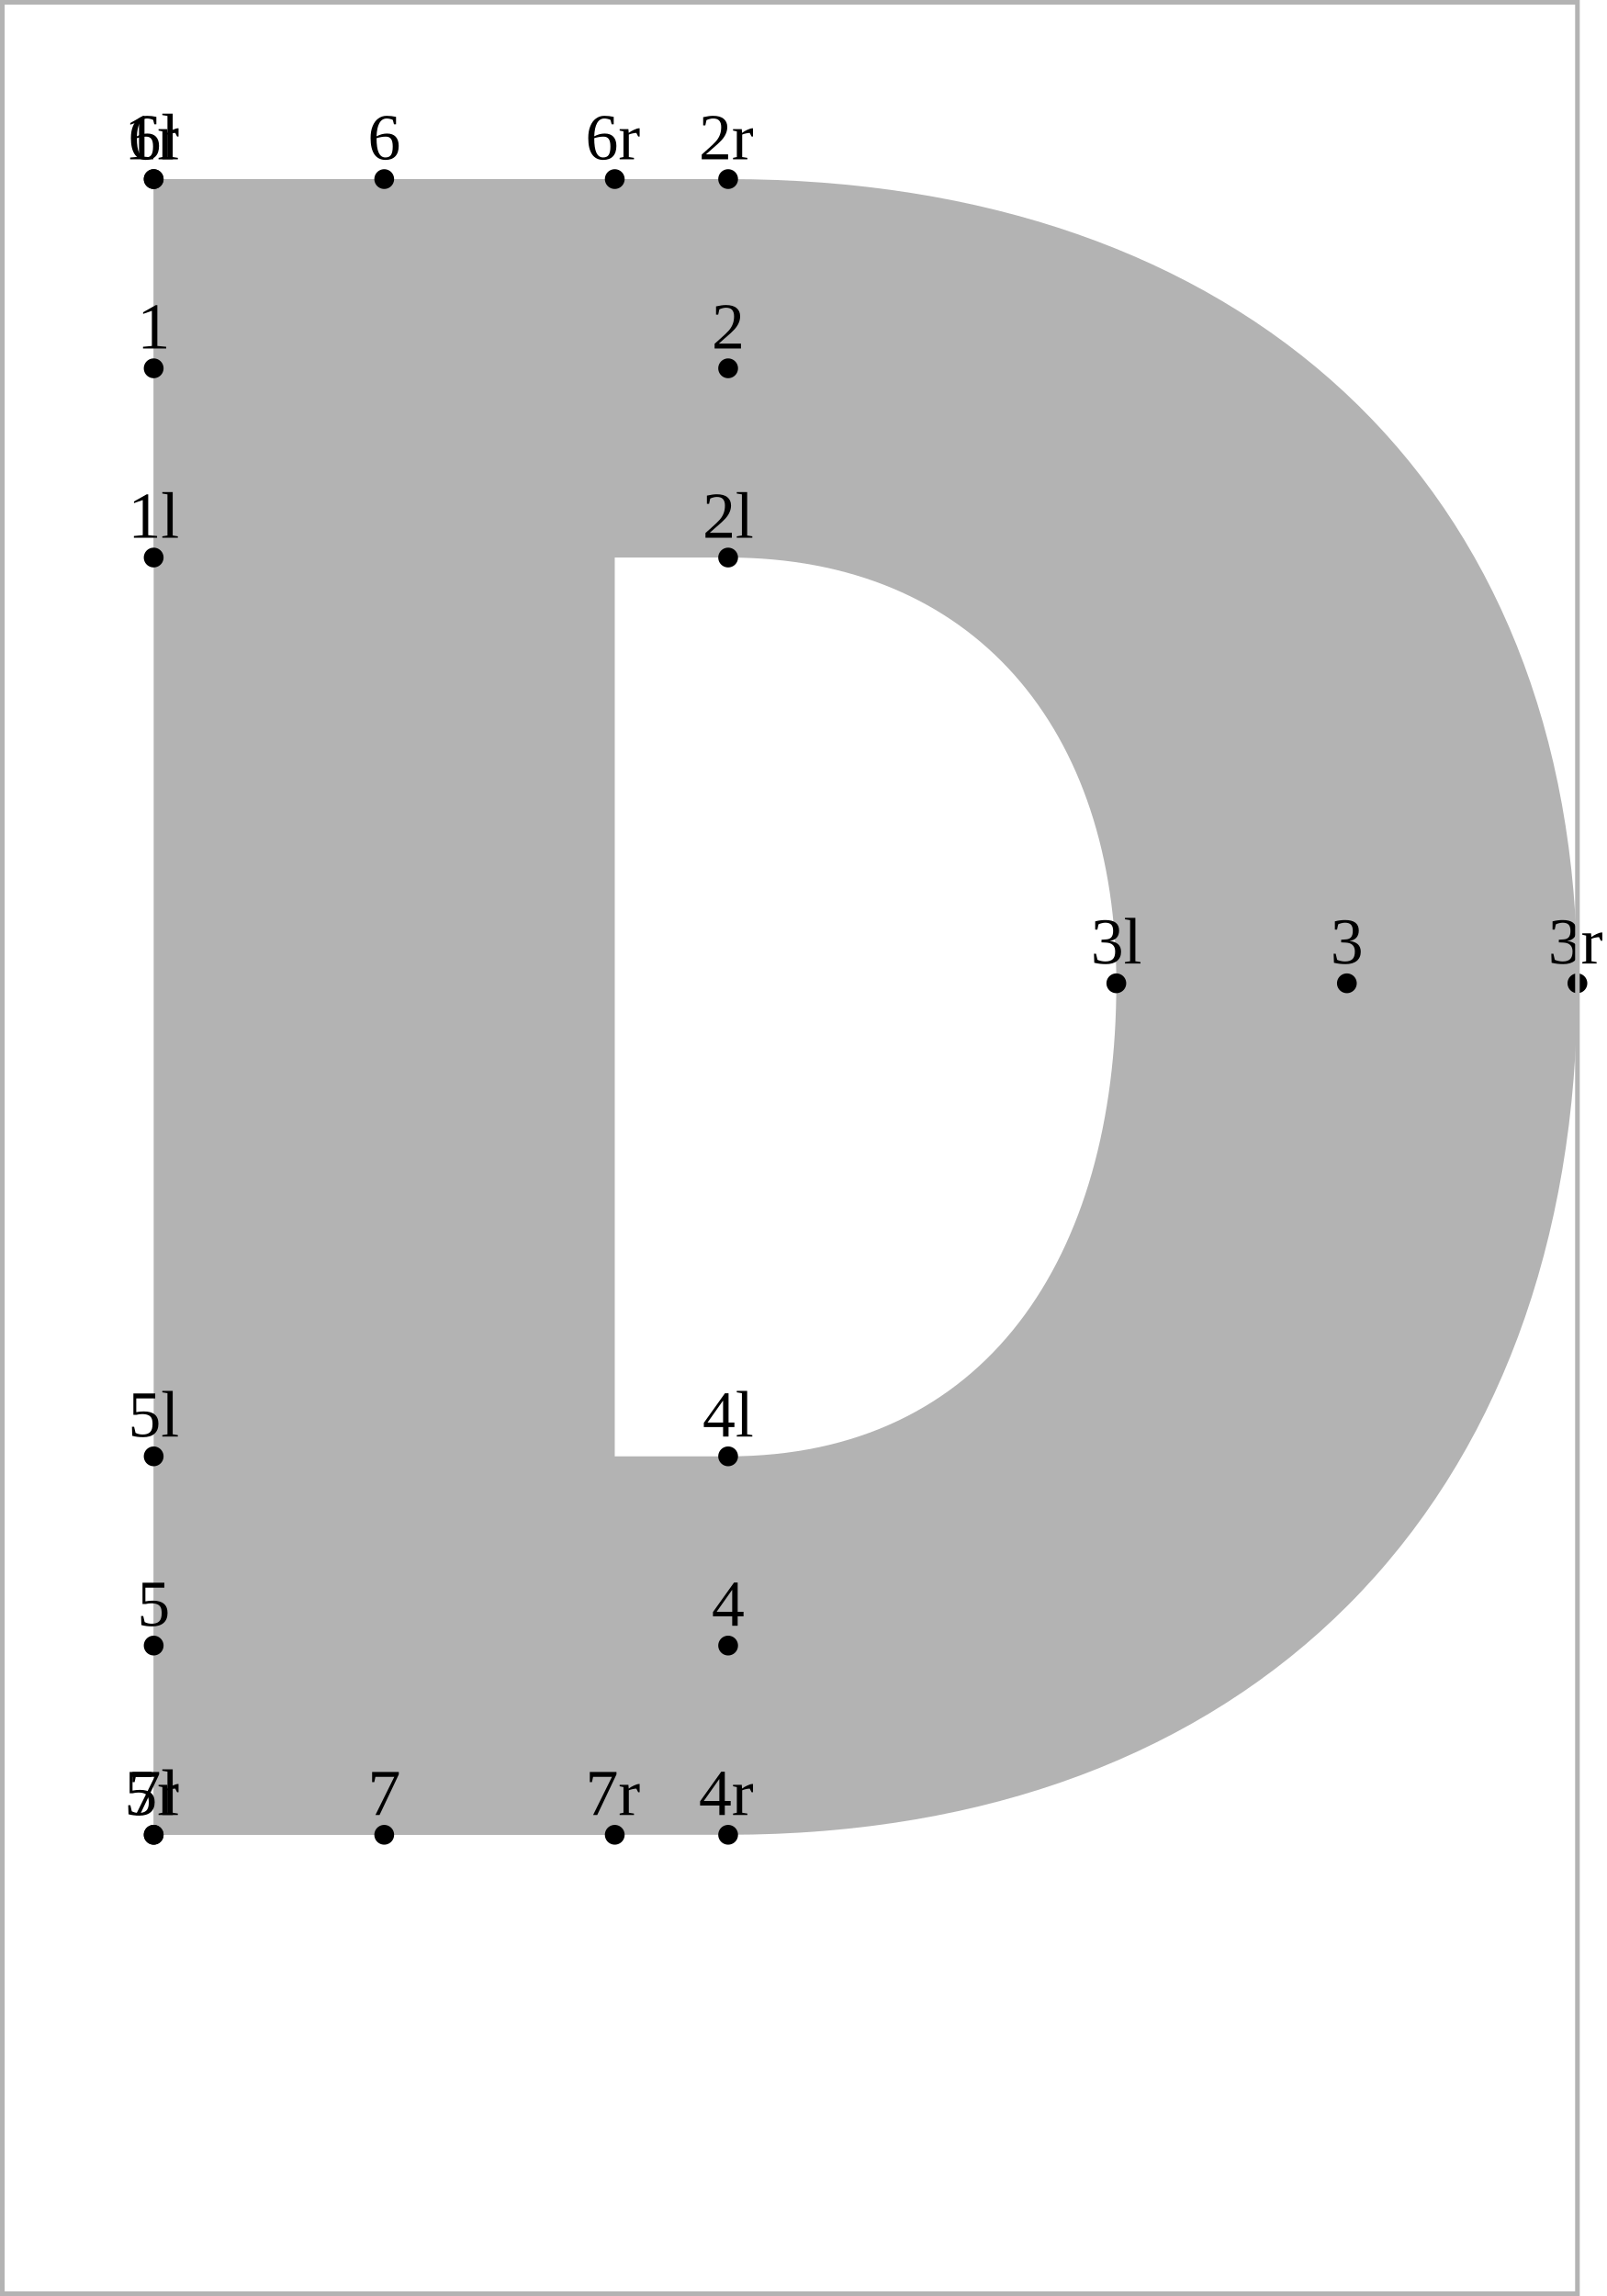
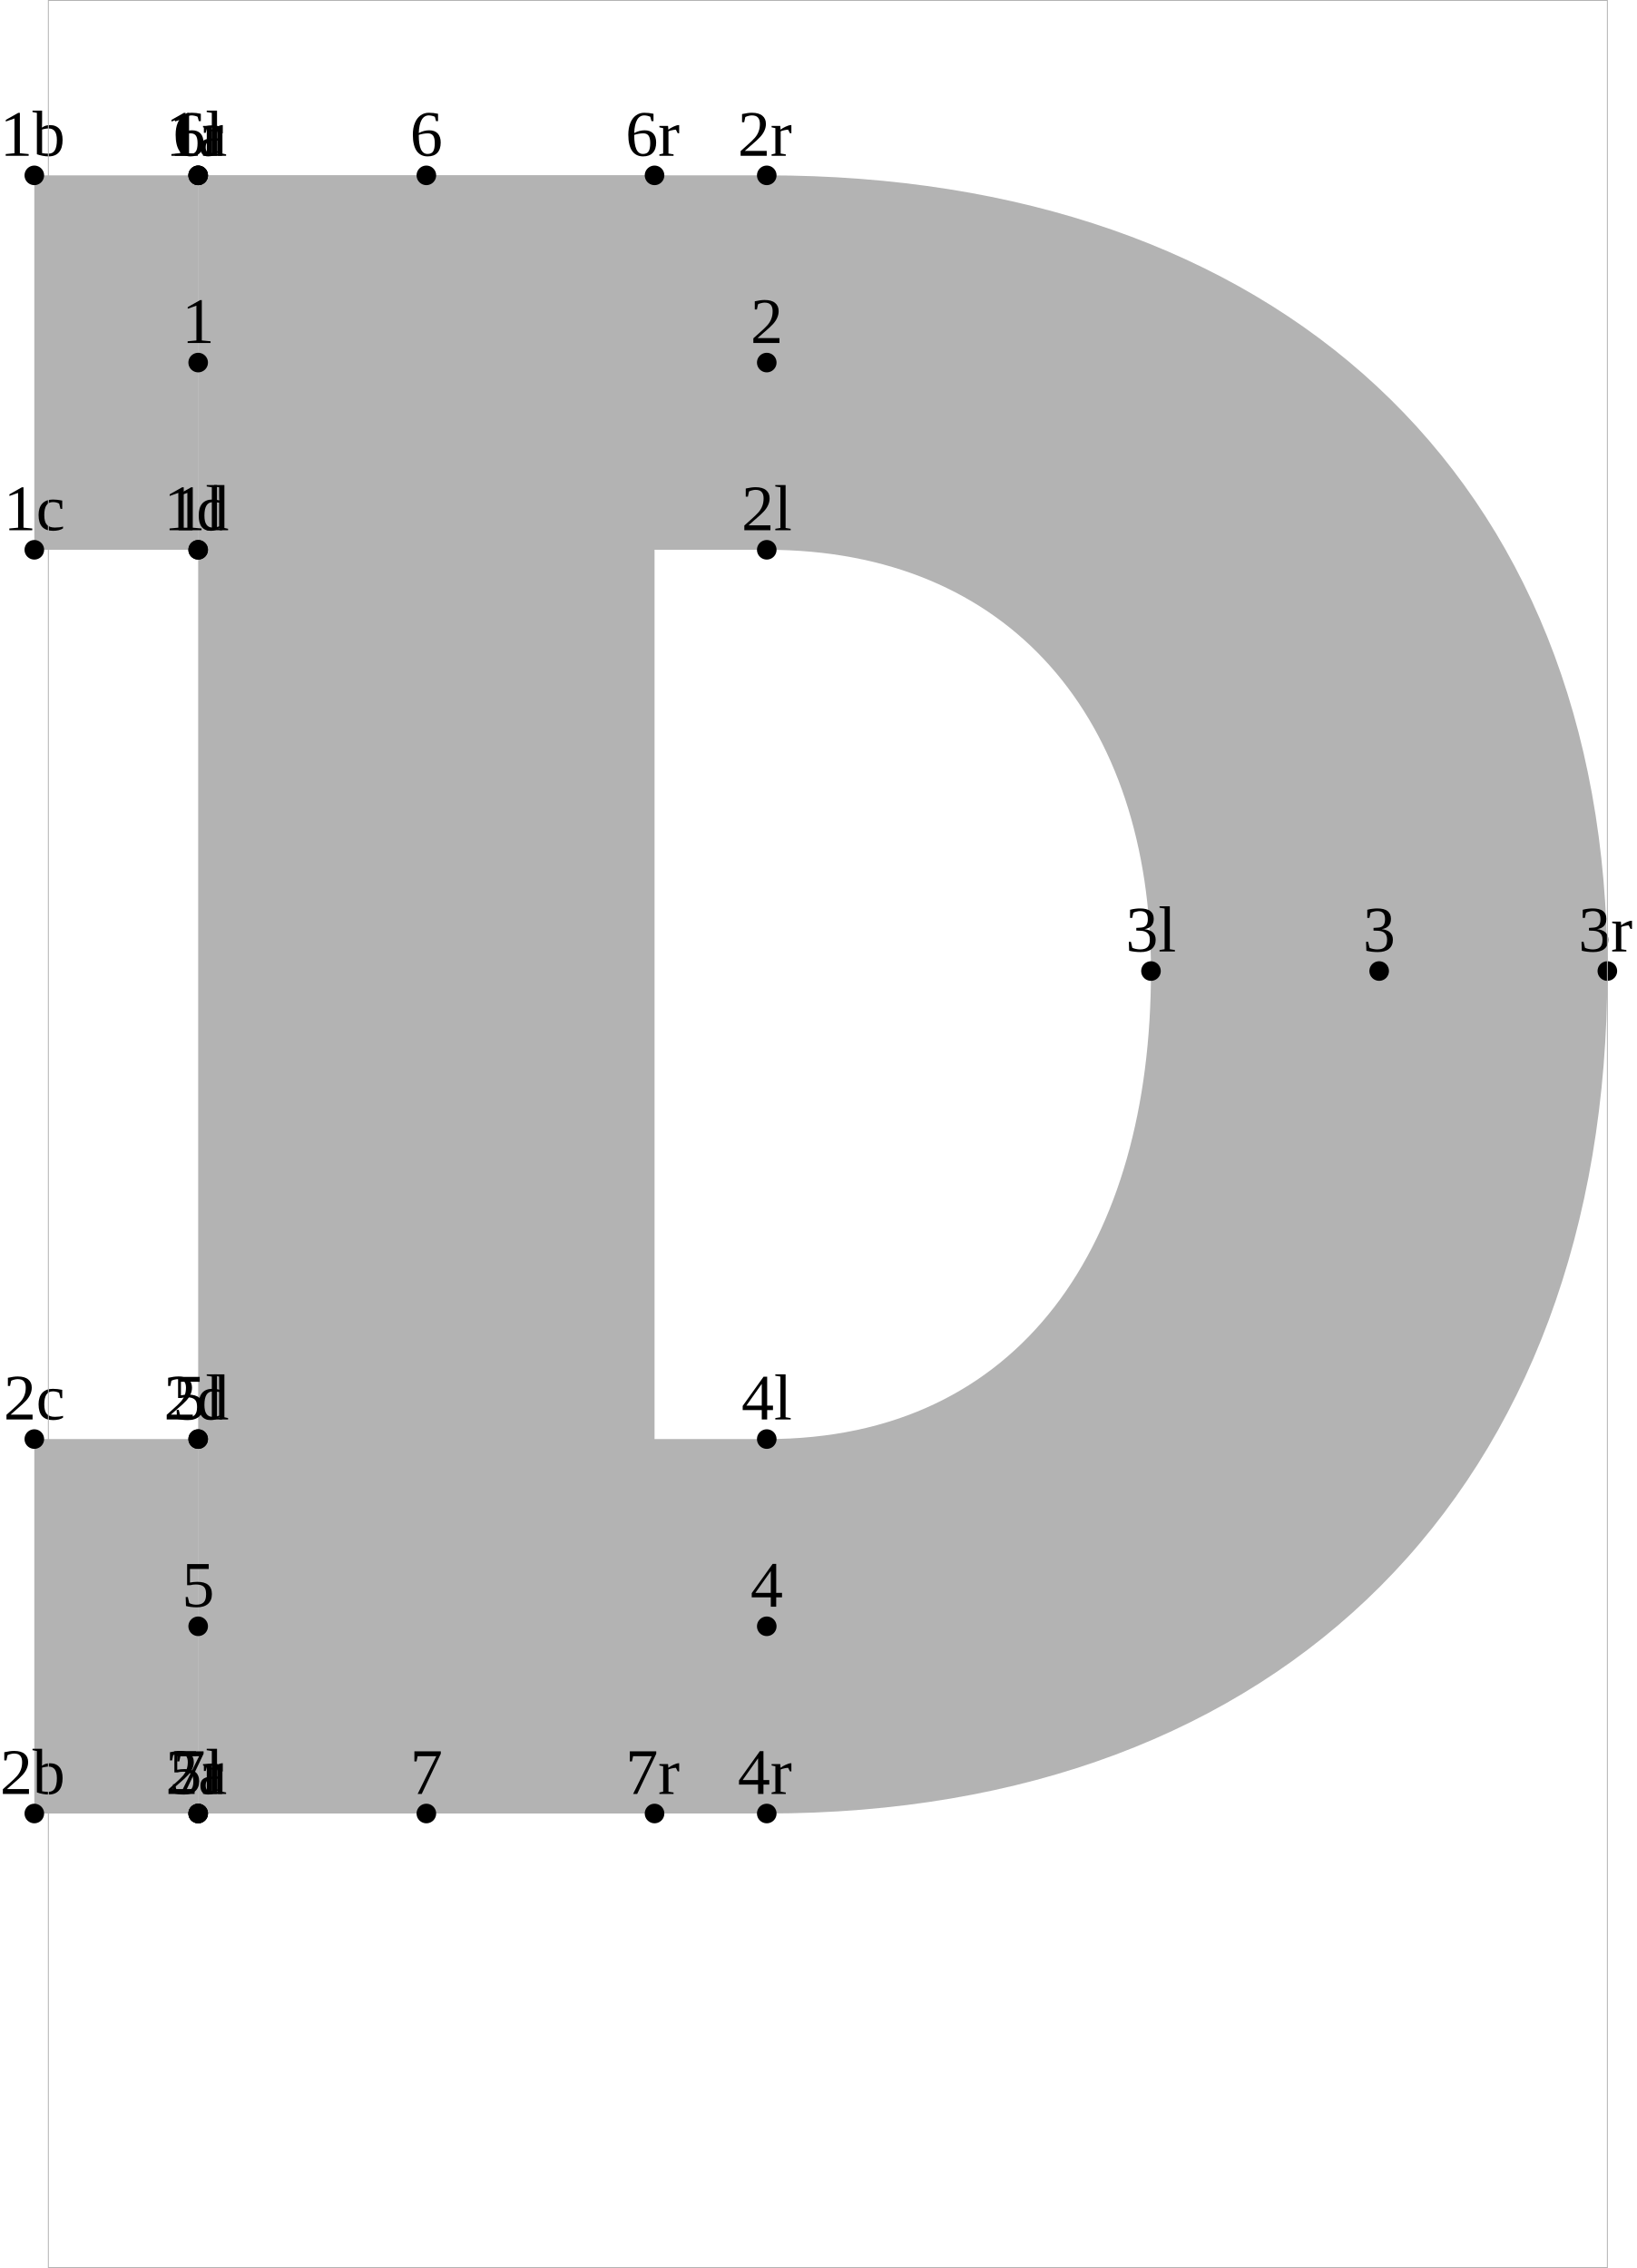
- <svg xmlns="http://www.w3.org/2000/svg" version="1.1" width="249.507" height="356.505" viewBox="0 0 249.507 356.505">
-   <path d="M23.865 86.57L113.073 86.57C151.301 86.57,173.356 113.235,173.356 152.678C173.356 195.322,153.03 226.129,113.073 226.129L23.865 226.129L23.865 284.891L113.073 284.891C194.071 284.891,244.958 233.745,244.958 152.678C244.958 74.592,192.626 27.807,113.073 27.807L23.865 27.807Z" style="fill: rgb(70%,70%,70%);stroke: none;" />
-   <path d="M23.865 27.807L23.865 284.891L95.467 284.891L95.467 27.807Z" style="fill: rgb(70%,70%,70%);stroke: none;" />
-   <g transform="matrix(1.024002,-0,-0,1.024002,19.89748 83.49776)" style="fill: rgb(0%,0%,0%);">
+ <svg xmlns="http://www.w3.org/2000/svg" version="1.1" width="1283.671" height="1779.645" viewBox="0 0 1283.671 1779.645">
+   <path d="M155.463 431.408L601.503 431.408C792.645 431.408,902.917 564.735,902.917 761.948C902.917 975.172,801.291 1129.205,601.503 1129.205L155.463 1129.205L155.463 1423.016L601.503 1423.016C1006.495 1423.016,1260.93 1167.284,1260.93 761.948C1260.93 371.522,999.268 137.597,601.503 137.597L155.463 137.597Z" style="fill: rgb(70%,70%,70%);stroke: none;" />
+   <path d="M155.463 137.597L155.463 1423.016L513.476 1423.016L513.476 137.597Z" style="fill: rgb(70%,70%,70%);stroke: none;" />
+   <path d="M155.463 137.597L26.921 137.597L26.921 431.408L155.463 431.408Z" style="fill: rgb(70%,70%,70%);stroke: none;" />
+   <g transform="matrix(5.12001,-0,-0,5.12001,129.9583 122.2372)" style="fill: rgb(0%,0%,0%);">
+     <text font-size="9.963">1a</text>
+   </g>
+   <path d="M155.463 137.597l0 0" style="stroke:rgb(0%,0%,0%); stroke-width: 15.36;stroke-linecap: round;stroke-linejoin: round;stroke-miterlimit: 10;fill: none;" />
+   <g transform="matrix(5.12001,-0,-0,5.12001,0 122.2372)" style="fill: rgb(0%,0%,0%);">
+     <text font-size="9.963">1b</text>
+   </g>
+   <path d="M26.921 137.597l0 0" style="stroke:rgb(0%,0%,0%); stroke-width: 15.36;stroke-linecap: round;stroke-linejoin: round;stroke-miterlimit: 10;fill: none;" />
+   <g transform="matrix(5.12001,-0,-0,5.12001,2.833801 416.0485)" style="fill: rgb(0%,0%,0%);">
+     <text font-size="9.963">1c</text>
+   </g>
+   <path d="M26.921 431.408l0 0" style="stroke:rgb(0%,0%,0%); stroke-width: 15.36;stroke-linecap: round;stroke-linejoin: round;stroke-miterlimit: 10;fill: none;" />
+   <g transform="matrix(5.12001,-0,-0,5.12001,128.5413 416.0485)" style="fill: rgb(0%,0%,0%);">
+     <text font-size="9.963">1d</text>
+   </g>
+   <path d="M155.463 431.408l0 0" style="stroke:rgb(0%,0%,0%); stroke-width: 15.36;stroke-linecap: round;stroke-linejoin: round;stroke-miterlimit: 10;fill: none;" />
+   <path d="M155.463 1423.016L26.921 1423.016L26.921 1129.205L155.463 1129.205Z" style="fill: rgb(70%,70%,70%);stroke: none;" />
+   <g transform="matrix(5.12001,-0,-0,5.12001,129.9583 1407.656)" style="fill: rgb(0%,0%,0%);">
+     <text font-size="9.963">2a</text>
+   </g>
+   <path d="M155.463 1423.016l0 0" style="stroke:rgb(0%,0%,0%); stroke-width: 15.36;stroke-linecap: round;stroke-linejoin: round;stroke-miterlimit: 10;fill: none;" />
+   <g transform="matrix(5.12001,-0,-0,5.12001,0 1407.656)" style="fill: rgb(0%,0%,0%);">
+     <text font-size="9.963">2b</text>
+   </g>
+   <path d="M26.921 1423.016l0 0" style="stroke:rgb(0%,0%,0%); stroke-width: 15.36;stroke-linecap: round;stroke-linejoin: round;stroke-miterlimit: 10;fill: none;" />
+   <g transform="matrix(5.12001,-0,-0,5.12001,2.833801 1113.845)" style="fill: rgb(0%,0%,0%);">
+     <text font-size="9.963">2c</text>
+   </g>
+   <path d="M26.921 1129.205l0 0" style="stroke:rgb(0%,0%,0%); stroke-width: 15.36;stroke-linecap: round;stroke-linejoin: round;stroke-miterlimit: 10;fill: none;" />
+   <g transform="matrix(5.12001,-0,-0,5.12001,128.5413 1113.845)" style="fill: rgb(0%,0%,0%);">
+     <text font-size="9.963">2d</text>
+   </g>
+   <path d="M155.463 1129.205l0 0" style="stroke:rgb(0%,0%,0%); stroke-width: 15.36;stroke-linecap: round;stroke-linejoin: round;stroke-miterlimit: 10;fill: none;" />
+   <g transform="matrix(5.12001,-0,-0,5.12001,135.6259 416.0485)" style="fill: rgb(0%,0%,0%);">
    <text font-size="9.963">1l</text>
  </g>
-   <path d="M23.865 86.57l0 0" style="stroke:rgb(0%,0%,0%); stroke-width: 3.072;stroke-linecap: round;stroke-linejoin: round;stroke-miterlimit: 10;fill: none;" />
-   <g transform="matrix(1.024002,-0,-0,1.024002,109.1055 83.49776)" style="fill: rgb(0%,0%,0%);">
+   <path d="M155.463 431.408l0 0" style="stroke:rgb(0%,0%,0%); stroke-width: 15.36;stroke-linecap: round;stroke-linejoin: round;stroke-miterlimit: 10;fill: none;" />
+   <g transform="matrix(5.12001,-0,-0,5.12001,581.6658 416.0485)" style="fill: rgb(0%,0%,0%);">
    <text font-size="9.963">2l</text>
  </g>
-   <path d="M113.073 86.57l0 0" style="stroke:rgb(0%,0%,0%); stroke-width: 3.072;stroke-linecap: round;stroke-linejoin: round;stroke-miterlimit: 10;fill: none;" />
-   <g transform="matrix(1.024002,-0,-0,1.024002,169.3883 149.6057)" style="fill: rgb(0%,0%,0%);">
+   <path d="M601.503 431.408l0 0" style="stroke:rgb(0%,0%,0%); stroke-width: 15.36;stroke-linecap: round;stroke-linejoin: round;stroke-miterlimit: 10;fill: none;" />
+   <g transform="matrix(5.12001,-0,-0,5.12001,883.0801 746.5882)" style="fill: rgb(0%,0%,0%);">
    <text font-size="9.963">3l</text>
  </g>
-   <path d="M173.356 152.678l0 0" style="stroke:rgb(0%,0%,0%); stroke-width: 3.072;stroke-linecap: round;stroke-linejoin: round;stroke-miterlimit: 10;fill: none;" />
-   <g transform="matrix(1.024002,-0,-0,1.024002,109.1055 223.0571)" style="fill: rgb(0%,0%,0%);">
+   <path d="M902.917 761.948l0 0" style="stroke:rgb(0%,0%,0%); stroke-width: 15.36;stroke-linecap: round;stroke-linejoin: round;stroke-miterlimit: 10;fill: none;" />
+   <g transform="matrix(5.12001,-0,-0,5.12001,581.6658 1113.845)" style="fill: rgb(0%,0%,0%);">
    <text font-size="9.963">4l</text>
  </g>
-   <path d="M113.073 226.129l0 0" style="stroke:rgb(0%,0%,0%); stroke-width: 3.072;stroke-linecap: round;stroke-linejoin: round;stroke-miterlimit: 10;fill: none;" />
-   <g transform="matrix(1.024002,-0,-0,1.024002,19.89748 223.0571)" style="fill: rgb(0%,0%,0%);">
+   <path d="M601.503 1129.205l0 0" style="stroke:rgb(0%,0%,0%); stroke-width: 15.36;stroke-linecap: round;stroke-linejoin: round;stroke-miterlimit: 10;fill: none;" />
+   <g transform="matrix(5.12001,-0,-0,5.12001,135.6259 1113.845)" style="fill: rgb(0%,0%,0%);">
    <text font-size="9.963">5l</text>
  </g>
-   <path d="M23.865 226.129l0 0" style="stroke:rgb(0%,0%,0%); stroke-width: 3.072;stroke-linecap: round;stroke-linejoin: round;stroke-miterlimit: 10;fill: none;" />
-   <g transform="matrix(1.024002,-0,-0,1.024002,19.89748 24.7355)" style="fill: rgb(0%,0%,0%);">
+   <path d="M155.463 1129.205l0 0" style="stroke:rgb(0%,0%,0%); stroke-width: 15.36;stroke-linecap: round;stroke-linejoin: round;stroke-miterlimit: 10;fill: none;" />
+   <g transform="matrix(5.12001,-0,-0,5.12001,135.6259 122.2372)" style="fill: rgb(0%,0%,0%);">
    <text font-size="9.963">6l</text>
  </g>
-   <path d="M23.865 27.807l0 0" style="stroke:rgb(0%,0%,0%); stroke-width: 3.072;stroke-linecap: round;stroke-linejoin: round;stroke-miterlimit: 10;fill: none;" />
-   <g transform="matrix(1.024002,-0,-0,1.024002,19.89748 281.8194)" style="fill: rgb(0%,0%,0%);">
+   <path d="M155.463 137.597l0 0" style="stroke:rgb(0%,0%,0%); stroke-width: 15.36;stroke-linecap: round;stroke-linejoin: round;stroke-miterlimit: 10;fill: none;" />
+   <g transform="matrix(5.12001,-0,-0,5.12001,135.6259 1407.656)" style="fill: rgb(0%,0%,0%);">
    <text font-size="9.963">7l</text>
  </g>
-   <path d="M23.865 284.891l0 0" style="stroke:rgb(0%,0%,0%); stroke-width: 3.072;stroke-linecap: round;stroke-linejoin: round;stroke-miterlimit: 10;fill: none;" />
-   <g transform="matrix(1.024002,-0,-0,1.024002,21.31441 54.11661)" style="fill: rgb(0%,0%,0%);">
+   <path d="M155.463 1423.016l0 0" style="stroke:rgb(0%,0%,0%); stroke-width: 15.36;stroke-linecap: round;stroke-linejoin: round;stroke-miterlimit: 10;fill: none;" />
+   <g transform="matrix(5.12001,-0,-0,5.12001,142.7105 269.1428)" style="fill: rgb(0%,0%,0%);">
    <text font-size="9.963">1</text>
  </g>
-   <path d="M23.865 57.189l0 0" style="stroke:rgb(0%,0%,0%); stroke-width: 3.072;stroke-linecap: round;stroke-linejoin: round;stroke-miterlimit: 10;fill: none;" />
-   <g transform="matrix(1.024002,-0,-0,1.024002,110.5224 54.11661)" style="fill: rgb(0%,0%,0%);">
+   <path d="M155.463 284.503l0 0" style="stroke:rgb(0%,0%,0%); stroke-width: 15.36;stroke-linecap: round;stroke-linejoin: round;stroke-miterlimit: 10;fill: none;" />
+   <g transform="matrix(5.12001,-0,-0,5.12001,588.7505 269.1428)" style="fill: rgb(0%,0%,0%);">
    <text font-size="9.963">2</text>
  </g>
-   <path d="M113.073 57.189l0 0" style="stroke:rgb(0%,0%,0%); stroke-width: 3.072;stroke-linecap: round;stroke-linejoin: round;stroke-miterlimit: 10;fill: none;" />
-   <g transform="matrix(1.024002,-0,-0,1.024002,206.6065 149.6057)" style="fill: rgb(0%,0%,0%);">
+   <path d="M601.503 284.503l0 0" style="stroke:rgb(0%,0%,0%); stroke-width: 15.36;stroke-linecap: round;stroke-linejoin: round;stroke-miterlimit: 10;fill: none;" />
+   <g transform="matrix(5.12001,-0,-0,5.12001,1069.171 746.5882)" style="fill: rgb(0%,0%,0%);">
    <text font-size="9.963">3</text>
  </g>
-   <path d="M209.157 152.678l0 0" style="stroke:rgb(0%,0%,0%); stroke-width: 3.072;stroke-linecap: round;stroke-linejoin: round;stroke-miterlimit: 10;fill: none;" />
-   <g transform="matrix(1.024002,-0,-0,1.024002,110.5224 252.4382)" style="fill: rgb(0%,0%,0%);">
+   <path d="M1081.923 761.948l0 0" style="stroke:rgb(0%,0%,0%); stroke-width: 15.36;stroke-linecap: round;stroke-linejoin: round;stroke-miterlimit: 10;fill: none;" />
+   <g transform="matrix(5.12001,-0,-0,5.12001,588.7505 1260.751)" style="fill: rgb(0%,0%,0%);">
    <text font-size="9.963">4</text>
  </g>
-   <path d="M113.073 255.51l0 0" style="stroke:rgb(0%,0%,0%); stroke-width: 3.072;stroke-linecap: round;stroke-linejoin: round;stroke-miterlimit: 10;fill: none;" />
-   <g transform="matrix(1.024002,-0,-0,1.024002,21.31441 252.4382)" style="fill: rgb(0%,0%,0%);">
+   <path d="M601.503 1276.111l0 0" style="stroke:rgb(0%,0%,0%); stroke-width: 15.36;stroke-linecap: round;stroke-linejoin: round;stroke-miterlimit: 10;fill: none;" />
+   <g transform="matrix(5.12001,-0,-0,5.12001,142.7105 1260.751)" style="fill: rgb(0%,0%,0%);">
    <text font-size="9.963">5</text>
  </g>
-   <path d="M23.865 255.51l0 0" style="stroke:rgb(0%,0%,0%); stroke-width: 3.072;stroke-linecap: round;stroke-linejoin: round;stroke-miterlimit: 10;fill: none;" />
-   <g transform="matrix(1.024002,-0,-0,1.024002,57.11568 24.7355)" style="fill: rgb(0%,0%,0%);">
+   <path d="M155.463 1276.111l0 0" style="stroke:rgb(0%,0%,0%); stroke-width: 15.36;stroke-linecap: round;stroke-linejoin: round;stroke-miterlimit: 10;fill: none;" />
+   <g transform="matrix(5.12001,-0,-0,5.12001,321.7169 122.2372)" style="fill: rgb(0%,0%,0%);">
    <text font-size="9.963">6</text>
  </g>
-   <path d="M59.666 27.807l0 0" style="stroke:rgb(0%,0%,0%); stroke-width: 3.072;stroke-linecap: round;stroke-linejoin: round;stroke-miterlimit: 10;fill: none;" />
-   <g transform="matrix(1.024002,-0,-0,1.024002,57.11568 281.8194)" style="fill: rgb(0%,0%,0%);">
+   <path d="M334.469 137.597l0 0" style="stroke:rgb(0%,0%,0%); stroke-width: 15.36;stroke-linecap: round;stroke-linejoin: round;stroke-miterlimit: 10;fill: none;" />
+   <g transform="matrix(5.12001,-0,-0,5.12001,321.7169 1407.656)" style="fill: rgb(0%,0%,0%);">
    <text font-size="9.963">7</text>
  </g>
-   <path d="M59.666 284.891l0 0" style="stroke:rgb(0%,0%,0%); stroke-width: 3.072;stroke-linecap: round;stroke-linejoin: round;stroke-miterlimit: 10;fill: none;" />
-   <g transform="matrix(1.024002,-0,-0,1.024002,19.31654 24.7355)" style="fill: rgb(0%,0%,0%);">
+   <path d="M334.469 1423.016l0 0" style="stroke:rgb(0%,0%,0%); stroke-width: 15.36;stroke-linecap: round;stroke-linejoin: round;stroke-miterlimit: 10;fill: none;" />
+   <g transform="matrix(5.12001,-0,-0,5.12001,132.7212 122.2372)" style="fill: rgb(0%,0%,0%);">
    <text font-size="9.963">1r</text>
  </g>
-   <path d="M23.865 27.807l0 0" style="stroke:rgb(0%,0%,0%); stroke-width: 3.072;stroke-linecap: round;stroke-linejoin: round;stroke-miterlimit: 10;fill: none;" />
-   <g transform="matrix(1.024002,-0,-0,1.024002,108.5245 24.7355)" style="fill: rgb(0%,0%,0%);">
+   <path d="M155.463 137.597l0 0" style="stroke:rgb(0%,0%,0%); stroke-width: 15.36;stroke-linecap: round;stroke-linejoin: round;stroke-miterlimit: 10;fill: none;" />
+   <g transform="matrix(5.12001,-0,-0,5.12001,578.7611 122.2372)" style="fill: rgb(0%,0%,0%);">
    <text font-size="9.963">2r</text>
  </g>
-   <path d="M113.073 27.807l0 0" style="stroke:rgb(0%,0%,0%); stroke-width: 3.072;stroke-linecap: round;stroke-linejoin: round;stroke-miterlimit: 10;fill: none;" />
-   <g transform="matrix(1.024002,-0,-0,1.024002,240.4099 149.6057)" style="fill: rgb(0%,0%,0%);">
+   <path d="M601.503 137.597l0 0" style="stroke:rgb(0%,0%,0%); stroke-width: 15.36;stroke-linecap: round;stroke-linejoin: round;stroke-miterlimit: 10;fill: none;" />
+   <g transform="matrix(5.12001,-0,-0,5.12001,1238.188 746.5882)" style="fill: rgb(0%,0%,0%);">
    <text font-size="9.963">3r</text>
  </g>
-   <path d="M244.958 152.678l0 0" style="stroke:rgb(0%,0%,0%); stroke-width: 3.072;stroke-linecap: round;stroke-linejoin: round;stroke-miterlimit: 10;fill: none;" />
-   <g transform="matrix(1.024002,-0,-0,1.024002,108.5245 281.8194)" style="fill: rgb(0%,0%,0%);">
+   <path d="M1260.93 761.948l0 0" style="stroke:rgb(0%,0%,0%); stroke-width: 15.36;stroke-linecap: round;stroke-linejoin: round;stroke-miterlimit: 10;fill: none;" />
+   <g transform="matrix(5.12001,-0,-0,5.12001,578.7611 1407.656)" style="fill: rgb(0%,0%,0%);">
    <text font-size="9.963">4r</text>
  </g>
-   <path d="M113.073 284.891l0 0" style="stroke:rgb(0%,0%,0%); stroke-width: 3.072;stroke-linecap: round;stroke-linejoin: round;stroke-miterlimit: 10;fill: none;" />
-   <g transform="matrix(1.024002,-0,-0,1.024002,19.31654 281.8194)" style="fill: rgb(0%,0%,0%);">
+   <path d="M601.503 1423.016l0 0" style="stroke:rgb(0%,0%,0%); stroke-width: 15.36;stroke-linecap: round;stroke-linejoin: round;stroke-miterlimit: 10;fill: none;" />
+   <g transform="matrix(5.12001,-0,-0,5.12001,132.7212 1407.656)" style="fill: rgb(0%,0%,0%);">
    <text font-size="9.963">5r</text>
  </g>
-   <path d="M23.865 284.891l0 0" style="stroke:rgb(0%,0%,0%); stroke-width: 3.072;stroke-linecap: round;stroke-linejoin: round;stroke-miterlimit: 10;fill: none;" />
-   <g transform="matrix(1.024002,-0,-0,1.024002,90.91911 24.7355)" style="fill: rgb(0%,0%,0%);">
+   <path d="M155.463 1423.016l0 0" style="stroke:rgb(0%,0%,0%); stroke-width: 15.36;stroke-linecap: round;stroke-linejoin: round;stroke-miterlimit: 10;fill: none;" />
+   <g transform="matrix(5.12001,-0,-0,5.12001,490.7341 122.2372)" style="fill: rgb(0%,0%,0%);">
    <text font-size="9.963">6r</text>
  </g>
-   <path d="M95.467 27.807l0 0" style="stroke:rgb(0%,0%,0%); stroke-width: 3.072;stroke-linecap: round;stroke-linejoin: round;stroke-miterlimit: 10;fill: none;" />
-   <g transform="matrix(1.024002,-0,-0,1.024002,90.91911 281.8194)" style="fill: rgb(0%,0%,0%);">
+   <path d="M513.476 137.597l0 0" style="stroke:rgb(0%,0%,0%); stroke-width: 15.36;stroke-linecap: round;stroke-linejoin: round;stroke-miterlimit: 10;fill: none;" />
+   <g transform="matrix(5.12001,-0,-0,5.12001,490.7341 1407.656)" style="fill: rgb(0%,0%,0%);">
    <text font-size="9.963">7r</text>
  </g>
-   <path d="M95.467 284.891l0 0" style="stroke:rgb(0%,0%,0%); stroke-width: 3.072;stroke-linecap: round;stroke-linejoin: round;stroke-miterlimit: 10;fill: none;" />
-   <path d="M0 -0L0 0.72L0.72 0.72L245.324 0.72L244.604 0.72L244.604 356.505L244.604 355.785L0 355.785L0.72 355.785L0.72 -0L0 -0L0 0.72L0 356.505L0.72 356.505L245.324 356.505L245.324 355.785L245.324 -0L244.604 -0Z" style="fill: rgb(70%,70%,70%);stroke: none;" />
+   <path d="M513.476 1423.016l0 0" style="stroke:rgb(0%,0%,0%); stroke-width: 15.36;stroke-linecap: round;stroke-linejoin: round;stroke-miterlimit: 10;fill: none;" />
+   <path d="M37.579 -0L37.579 0.72L38.299 0.72L1261.317 0.72L1260.596 0.72L1260.596 1779.645L1260.596 1778.925L37.579 1778.925L38.299 1778.925L38.299 -0L37.579 -0L37.579 0.72L37.579 1779.645L38.299 1779.645L1261.317 1779.645L1261.317 1778.925L1261.317 -0L1260.596 -0Z" style="fill: rgb(70%,70%,70%);stroke: none;" />
</svg>
